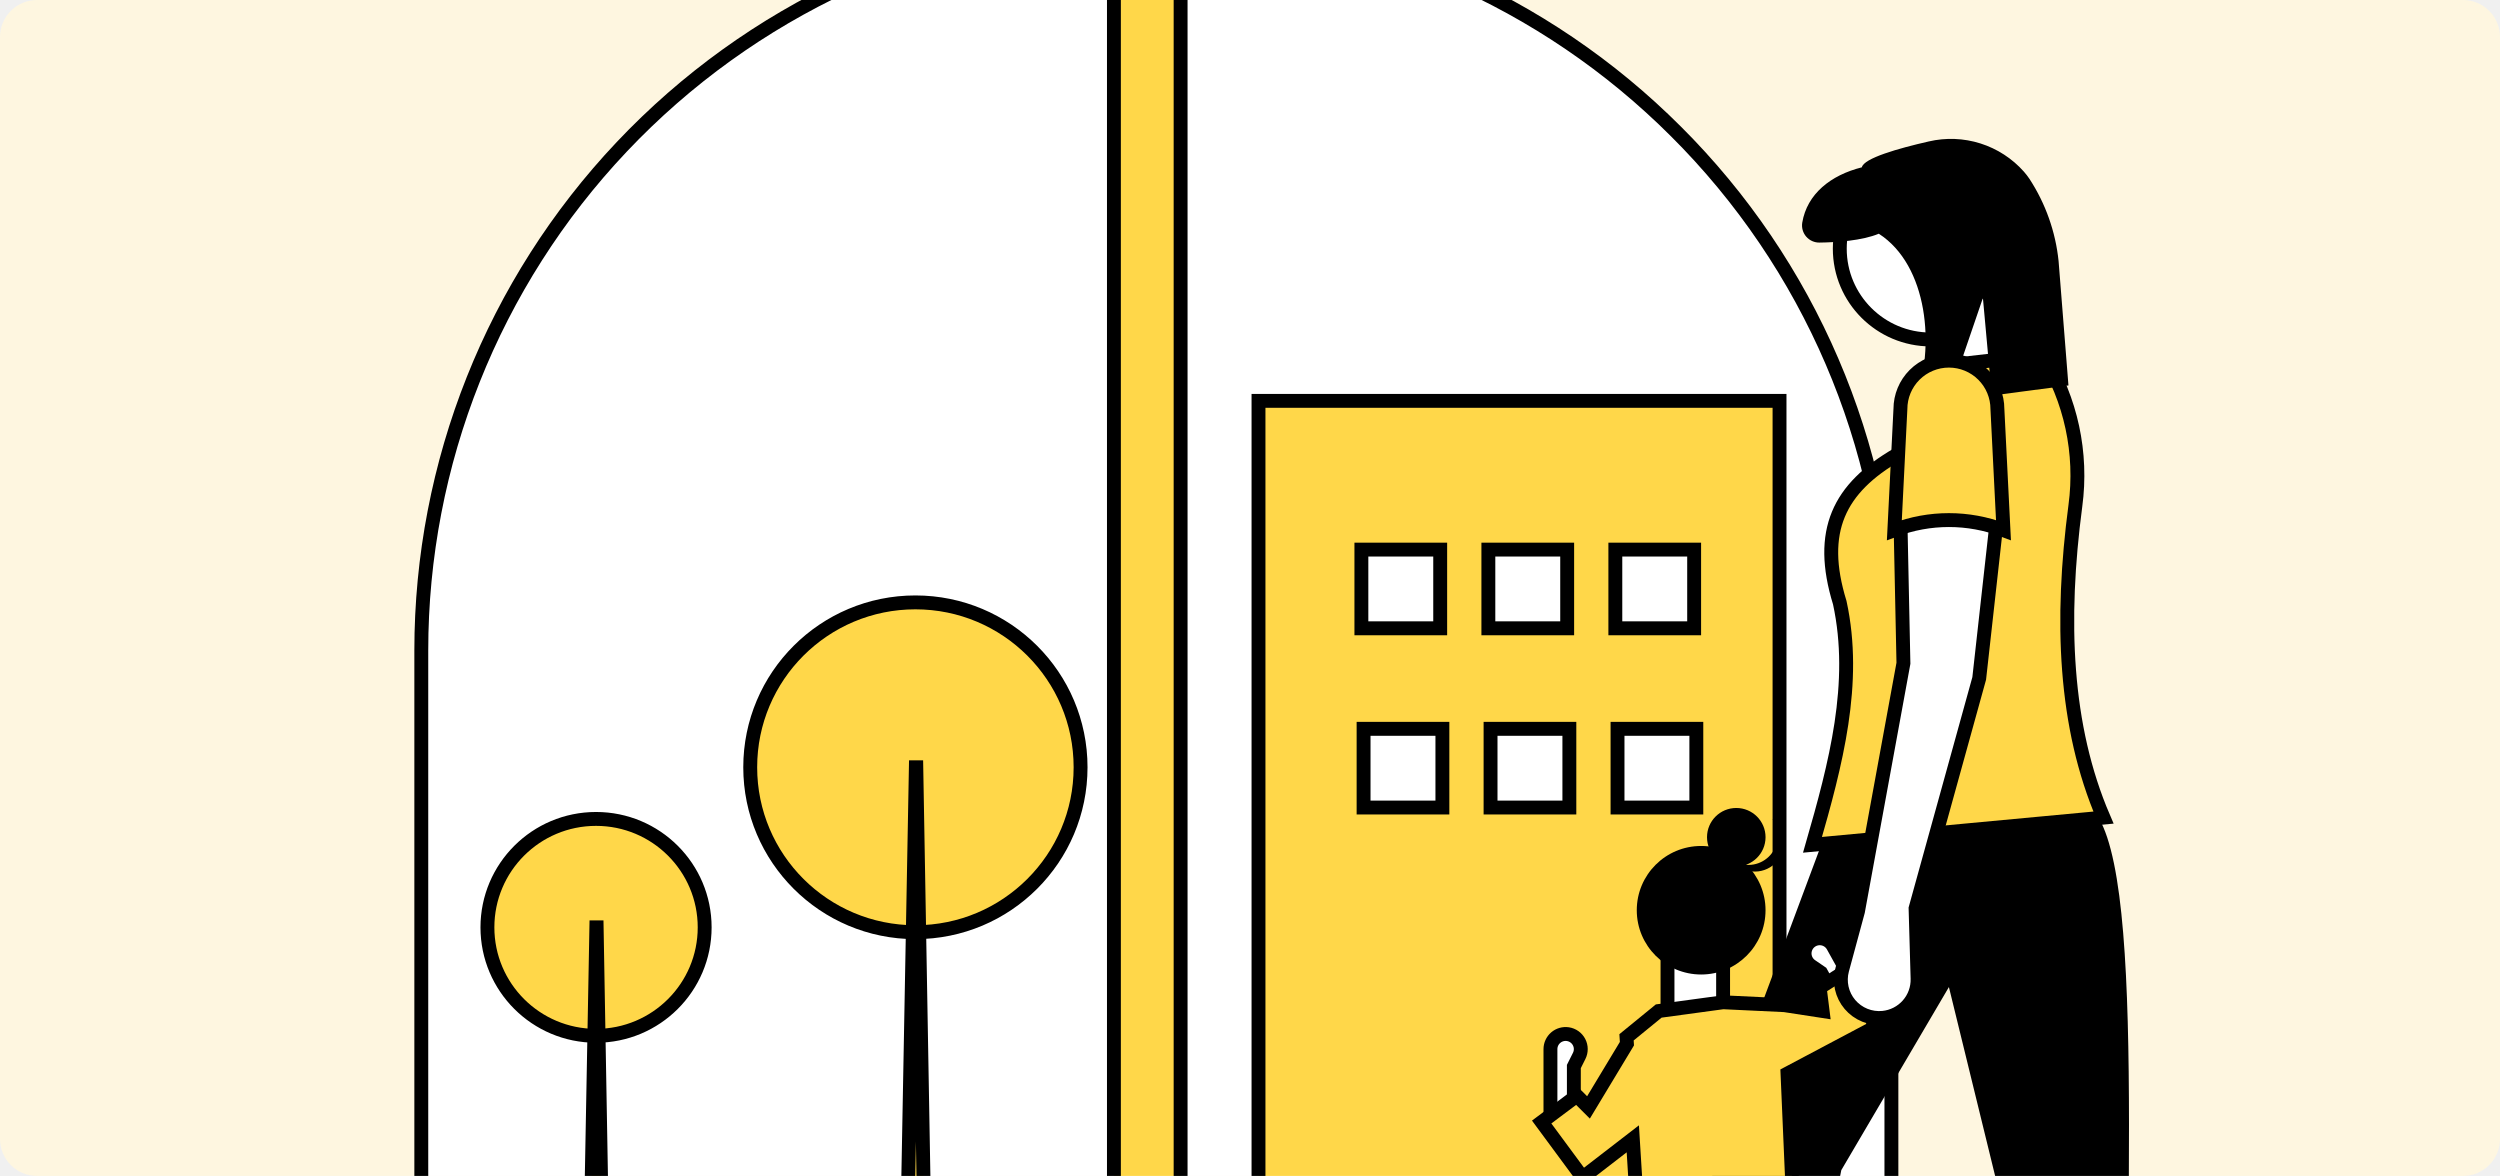
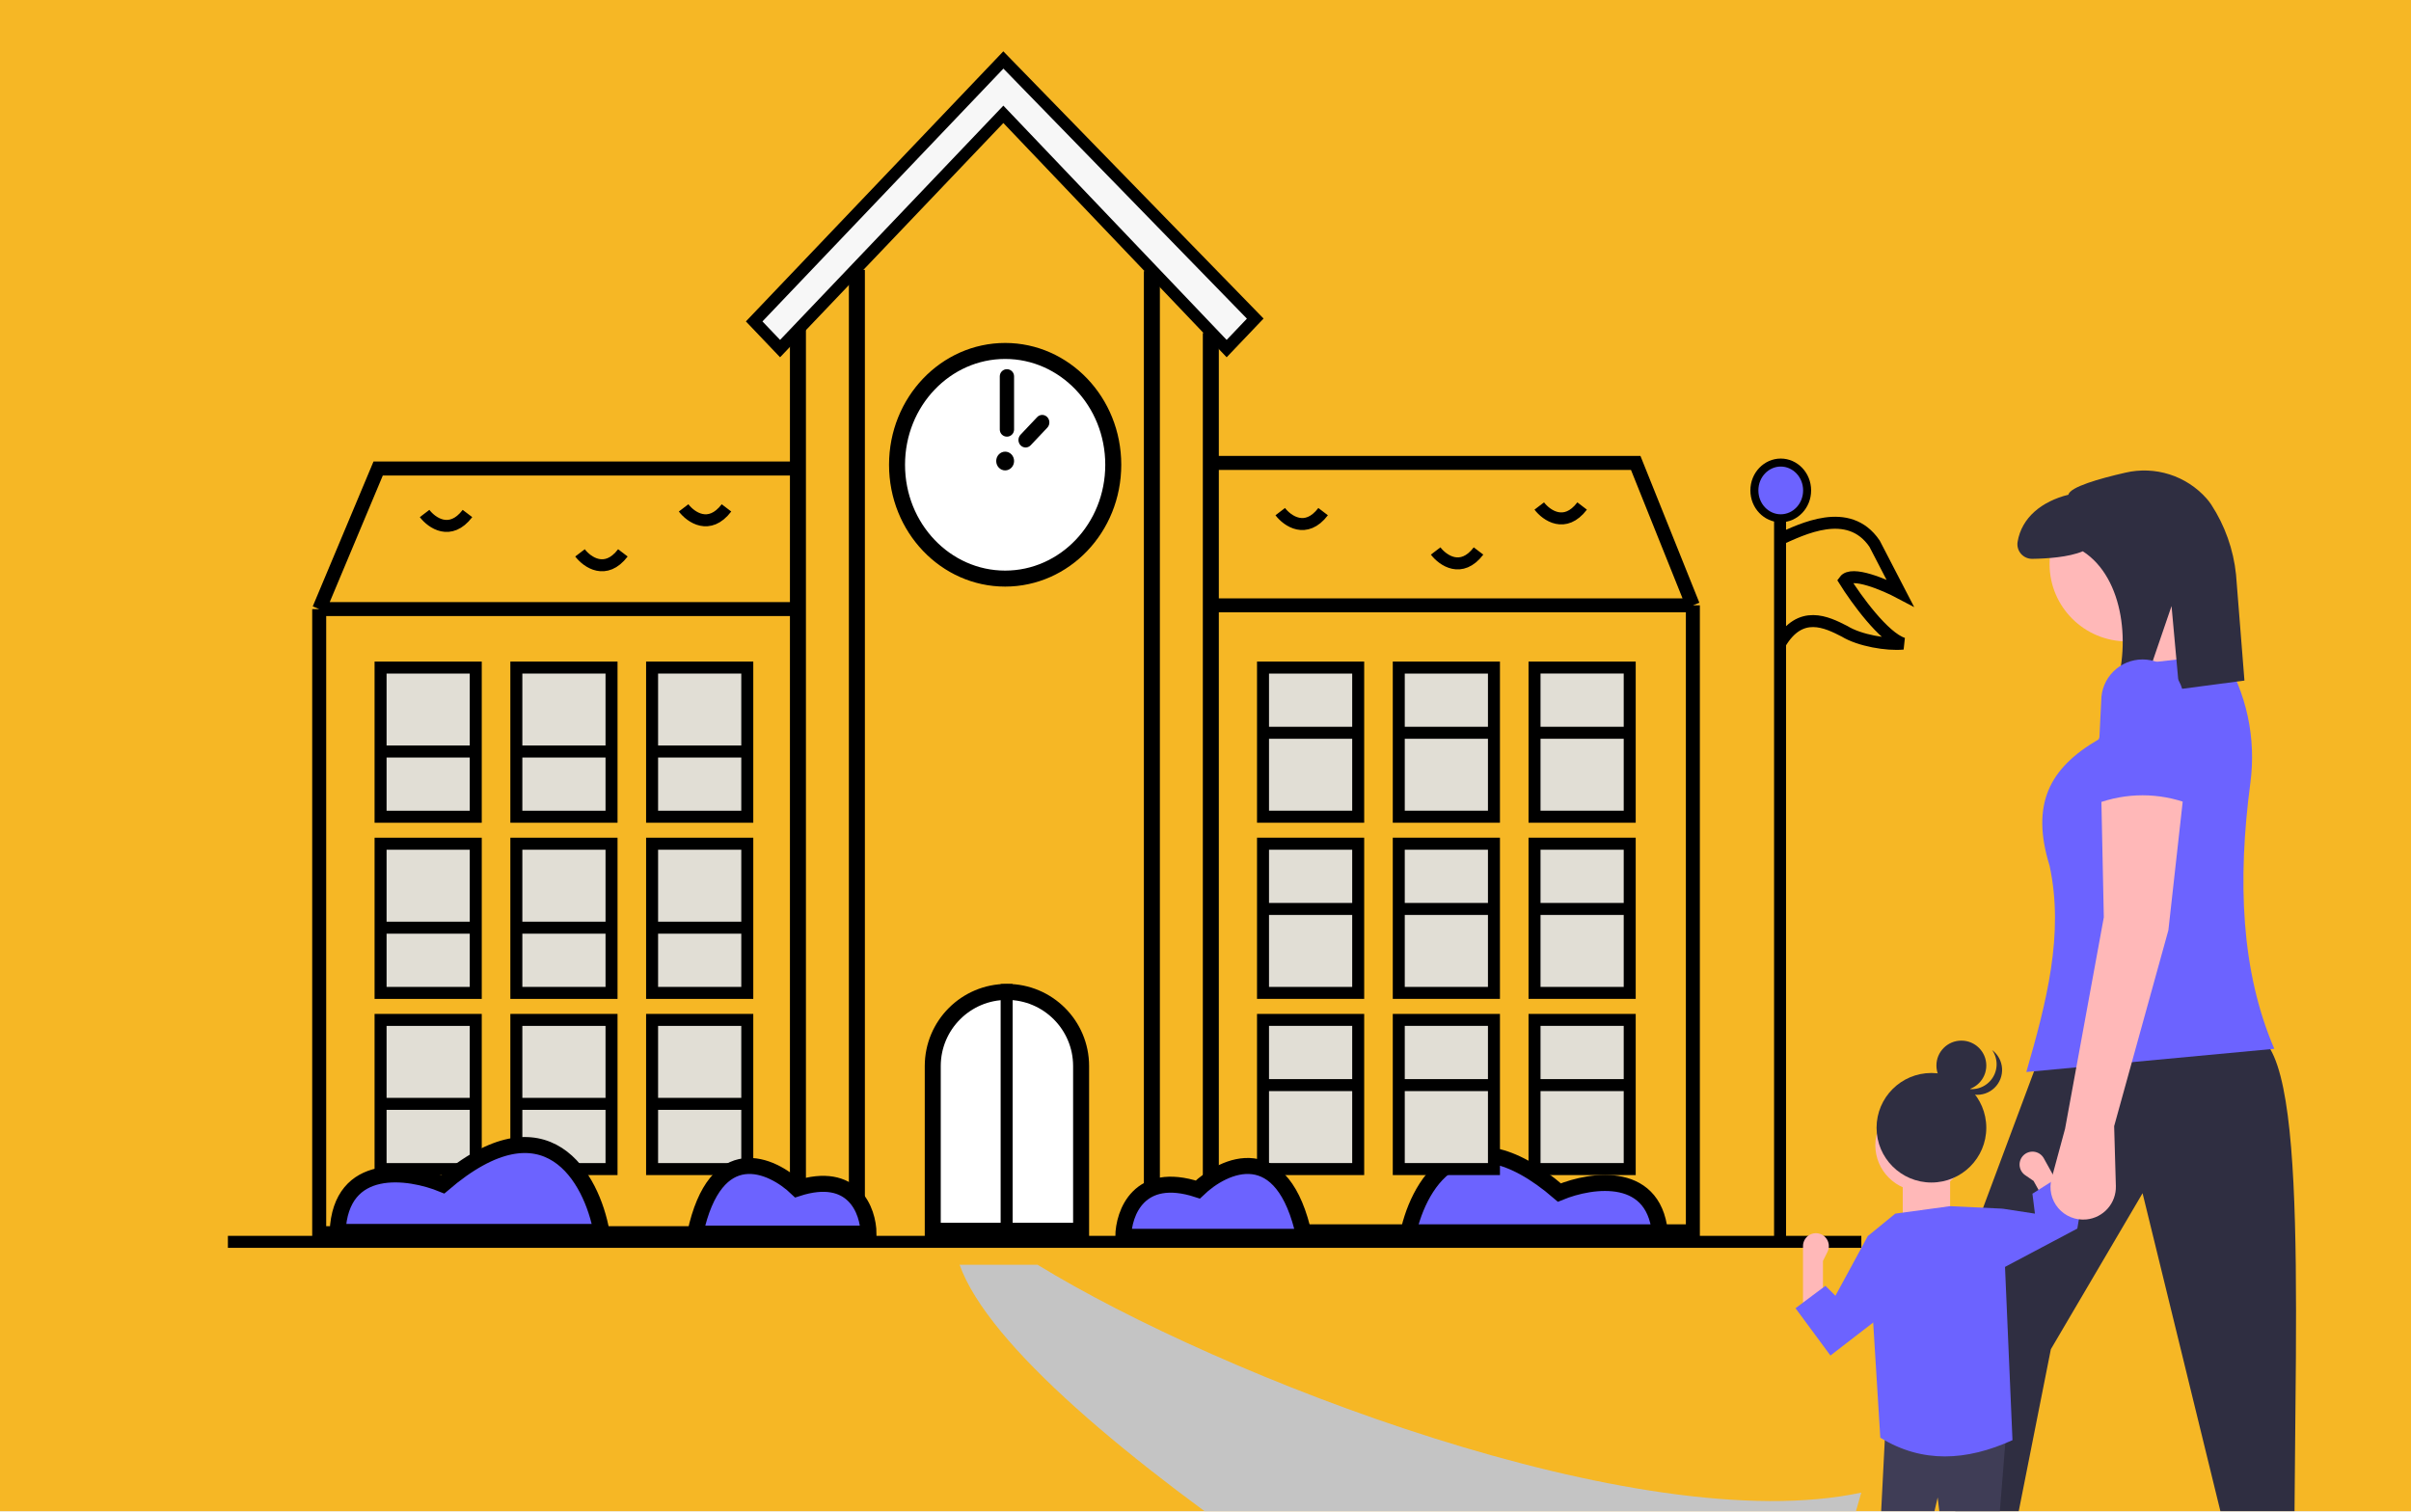
- <svg xmlns="http://www.w3.org/2000/svg" width="540" height="254" viewBox="0 0 540 254" fill="none">
+ <svg xmlns="http://www.w3.org/2000/svg" width="603" height="378" viewBox="0 0 603 378" fill="none">
  <g clip-path="url(#clip0)">
-     <rect width="540" height="254" rx="8" fill="#FEF6E0" />
-     <path d="M408.544 140.508V262.411H91V140.508C91 100.053 106.493 61.128 134.307 31.708C162.122 2.287 200.151 -15.403 240.606 -17.738C243.637 -17.915 246.693 -18.002 249.772 -18C251.527 -18 253.275 -17.974 255.01 -17.909C295.296 -16.636 333.576 -0.063 362.039 28.428C362.897 29.284 363.741 30.147 364.586 31.023C392.81 60.508 408.555 99.724 408.544 140.508Z" fill="white" stroke="black" stroke-width="3" stroke-linecap="round" />
-     <path d="M255.012 -17.908V262.411H240.607V-17.738C243.639 -17.915 246.694 -18.002 249.774 -18C251.528 -18 253.276 -17.974 255.012 -17.908Z" fill="#FFD749" stroke="black" stroke-width="3" stroke-linecap="round" />
-     <path fill-rule="evenodd" clip-rule="evenodd" d="M384.378 86.584H271.836V276.793H384.378V86.584ZM311.082 118.717H294.059V135.712H311.082V118.717ZM321.486 118.717H338.51V135.712H321.486V118.717ZM365.935 118.717H348.912V135.712H365.935V118.717ZM294.533 157.428H311.557V174.423H294.533V157.428ZM338.982 157.428H321.959V174.423H338.982V157.428ZM349.385 157.428H366.408V174.423H349.385V157.428Z" fill="#FFD749" />
-     <path d="M271.836 86.584V85.084H270.336V86.584H271.836ZM384.378 86.584H385.878V85.084H384.378V86.584ZM271.836 276.793H270.336V278.293H271.836V276.793ZM384.378 276.793V278.293H385.878V276.793H384.378ZM294.059 118.717V117.217H292.559V118.717H294.059ZM311.082 118.717H312.582V117.217H311.082V118.717ZM294.059 135.712H292.559V137.212H294.059V135.712ZM311.082 135.712V137.212H312.582V135.712H311.082ZM338.51 118.717H340.01V117.217H338.51V118.717ZM321.486 118.717V117.217H319.986V118.717H321.486ZM338.51 135.712V137.212H340.01V135.712H338.51ZM321.486 135.712H319.986V137.212H321.486V135.712ZM348.912 118.717V117.217H347.412V118.717H348.912ZM365.935 118.717H367.435V117.217H365.935V118.717ZM348.912 135.712H347.412V137.212H348.912V135.712ZM365.935 135.712V137.212H367.435V135.712H365.935ZM311.557 157.428H313.057V155.928H311.557V157.428ZM294.533 157.428V155.928H293.033V157.428H294.533ZM311.557 174.423V175.923H313.057V174.423H311.557ZM294.533 174.423H293.033V175.923H294.533V174.423ZM321.959 157.428V155.928H320.459V157.428H321.959ZM338.982 157.428H340.482V155.928H338.982V157.428ZM321.959 174.423H320.459V175.923H321.959V174.423ZM338.982 174.423V175.923H340.482V174.423H338.982ZM366.408 157.428H367.908V155.928H366.408V157.428ZM349.385 157.428V155.928H347.885V157.428H349.385ZM366.408 174.423V175.923H367.908V174.423H366.408ZM349.385 174.423H347.885V175.923H349.385V174.423ZM271.836 88.084H384.378V85.084H271.836V88.084ZM273.336 276.793V86.584H270.336V276.793H273.336ZM384.378 275.293H271.836V278.293H384.378V275.293ZM382.878 86.584V276.793H385.878V86.584H382.878ZM294.059 120.217H311.082V117.217H294.059V120.217ZM295.559 135.712V118.717H292.559V135.712H295.559ZM311.082 134.212H294.059V137.212H311.082V134.212ZM309.582 118.717V135.712H312.582V118.717H309.582ZM338.51 117.217H321.486V120.217H338.51V117.217ZM340.01 135.712V118.717H337.01V135.712H340.01ZM321.486 137.212H338.51V134.212H321.486V137.212ZM319.986 118.717V135.712H322.986V118.717H319.986ZM348.912 120.217H365.935V117.217H348.912V120.217ZM350.412 135.712V118.717H347.412V135.712H350.412ZM365.935 134.212H348.912V137.212H365.935V134.212ZM364.435 118.717V135.712H367.435V118.717H364.435ZM311.557 155.928H294.533V158.928H311.557V155.928ZM313.057 174.423V157.428H310.057V174.423H313.057ZM294.533 175.923H311.557V172.923H294.533V175.923ZM293.033 157.428V174.423H296.033V157.428H293.033ZM321.959 158.928H338.982V155.928H321.959V158.928ZM323.459 174.423V157.428H320.459V174.423H323.459ZM338.982 172.923H321.959V175.923H338.982V172.923ZM337.482 157.428V174.423H340.482V157.428H337.482ZM366.408 155.928H349.385V158.928H366.408V155.928ZM367.908 174.423V157.428H364.908V174.423H367.908ZM349.385 175.923H366.408V172.923H349.385V175.923ZM347.885 157.428V174.423H350.885V157.428H347.885Z" fill="black" />
-     <path d="M128.746 223.735C141.704 223.735 152.208 213.248 152.208 200.312C152.208 187.376 141.704 176.889 128.746 176.889C115.788 176.889 105.283 187.376 105.283 200.312C105.283 213.248 115.788 223.735 128.746 223.735Z" fill="#FFD749" stroke="black" stroke-width="3" stroke-linecap="round" />
-     <path d="M128.812 200.312H128.877L130.037 266.721H127.588L128.812 200.312Z" fill="#FFD749" stroke="black" stroke-width="3" stroke-linecap="round" />
-     <path d="M197.726 201.354C217.431 201.354 233.405 185.407 233.405 165.735C233.405 146.063 217.431 130.115 197.726 130.115C178.021 130.115 162.047 146.063 162.047 165.735C162.047 185.407 178.021 201.354 197.726 201.354Z" fill="#FFD749" stroke="black" stroke-width="3" stroke-linecap="round" />
-     <path d="M197.823 165.734H197.921L199.685 266.721H195.961L197.823 165.734Z" fill="#FFD749" stroke="black" stroke-width="3" stroke-linecap="round" />
-     <path d="M375.788 319.094L384.299 320.402L397.721 252.75L420.964 213.205L449.117 328.245L459.593 330.206C458.418 265.422 464.152 183.863 451.082 173.986L394.12 180.523L369.24 247.194L375.788 319.094Z" fill="black" />
-     <path d="M417.034 73.326C427.882 73.326 436.676 64.546 436.676 53.717C436.676 42.887 427.882 34.107 417.034 34.107C406.187 34.107 397.393 42.887 397.393 53.717C397.393 64.546 406.187 73.326 417.034 73.326Z" fill="white" stroke="black" stroke-width="3" stroke-linecap="round" />
-     <path d="M444.535 83.782L420.965 87.704L418 66.463L432.095 61.559L444.535 83.782Z" fill="white" stroke="black" stroke-width="3" stroke-linecap="round" />
-     <path d="M454.354 176.599L391.5 182.481C396.539 164.989 401.156 147.558 397.393 130.19C392.614 114.685 397.226 105.464 409.832 98.162L418.344 79.206L441.26 76.592C447.328 86.333 449.81 97.879 448.28 109.248C445.015 133.97 445.897 156.911 454.354 176.599Z" fill="#FFD749" stroke="black" stroke-width="3" stroke-linecap="round" />
-     <path d="M416.593 30.557C410.038 32.052 402.577 34.171 402.158 36.14C395.415 37.836 390.325 41.9 389.286 48.094C389.199 48.63 389.231 49.178 389.379 49.7C389.528 50.221 389.789 50.704 390.144 51.115C390.499 51.525 390.941 51.852 391.437 52.074C391.932 52.295 392.471 52.406 393.014 52.397C396.681 52.35 402.187 51.999 405.822 50.483C416.382 57.276 418.155 74.944 413.543 86.97L420.8 86.306L428.308 64.364L430.225 85.443L446.786 83.257L444.653 56.377C443.997 50.042 441.838 43.954 438.353 38.619C437.991 38.083 437.595 37.571 437.168 37.086C434.649 34.244 431.405 32.137 427.783 30.987C424.16 29.838 420.293 29.689 416.593 30.557Z" fill="black" />
-     <path d="M334.896 242.36H339.953V230.37L341.103 228.074C341.334 227.613 341.453 227.104 341.449 226.589C341.446 226.073 341.32 225.566 341.083 225.108C340.846 224.651 340.504 224.255 340.085 223.955C339.666 223.654 339.181 223.456 338.671 223.378C338.204 223.306 337.727 223.336 337.273 223.466C336.819 223.595 336.398 223.821 336.04 224.128C335.681 224.435 335.393 224.816 335.196 225.245C334.999 225.673 334.896 226.139 334.896 226.611V242.36Z" fill="white" stroke="black" stroke-width="3" stroke-linecap="round" />
-     <path d="M360.18 220.906H372.189V207.024H360.18V220.906Z" fill="white" stroke="black" stroke-width="3" stroke-linecap="round" />
-     <path d="M403.579 218.126L399.156 220.574L393.334 210.087L391.213 208.635C390.787 208.343 390.436 207.956 390.189 207.503C389.942 207.051 389.805 206.546 389.79 206.031C389.776 205.516 389.883 205.005 390.103 204.539C390.324 204.073 390.652 203.666 391.06 203.35C391.433 203.062 391.865 202.857 392.325 202.751C392.785 202.644 393.263 202.638 393.726 202.733C394.189 202.828 394.625 203.022 395.006 203.301C395.387 203.581 395.702 203.939 395.931 204.351L397.757 207.64L403.579 218.126Z" fill="white" stroke="black" stroke-width="3" stroke-linecap="round" />
-     <path fill-rule="evenodd" clip-rule="evenodd" d="M385.463 217.125L385.463 217.119L372.189 216.488L358.283 218.381L351.33 224.061L351.415 225.433L343.113 239.203L340.585 236.679L333 242.358L341.849 254.348L352.686 245.988L354.49 275.174C365.121 281.723 376.359 281.083 387.991 275.805L386.099 231.882L395.611 226.84L404.427 222.168L405.692 214.595L400.003 208.916L393.05 213.333L393.682 218.381L385.465 217.119L385.463 217.125Z" fill="#FFD749" />
-     <path d="M385.463 217.119L386.961 217.055L386.902 215.686L385.534 215.621L385.463 217.119ZM385.463 217.125L383.964 217.19L386.876 217.629L385.463 217.125ZM372.189 216.488L372.26 214.99L372.123 214.983L371.986 215.002L372.189 216.488ZM358.283 218.381L358.081 216.895L357.662 216.952L357.334 217.22L358.283 218.381ZM351.33 224.061L350.381 222.899L349.785 223.386L349.833 224.153L351.33 224.061ZM351.415 225.433L352.7 226.208L352.941 225.807L352.912 225.341L351.415 225.433ZM343.113 239.203L342.054 240.265L343.409 241.618L344.398 239.978L343.113 239.203ZM340.585 236.679L341.645 235.618L340.726 234.7L339.686 235.478L340.585 236.679ZM333 242.358L332.101 241.158L330.908 242.051L331.793 243.249L333 242.358ZM341.849 254.348L340.642 255.239L341.552 256.472L342.765 255.536L341.849 254.348ZM352.686 245.988L354.183 245.896L354.009 243.073L351.77 244.8L352.686 245.988ZM354.49 275.174L352.993 275.267L353.041 276.043L353.704 276.451L354.49 275.174ZM387.991 275.805L388.611 277.171L389.533 276.753L389.49 275.741L387.991 275.805ZM386.099 231.882L385.396 230.556L384.559 231L384.6 231.946L386.099 231.882ZM395.611 226.84L394.908 225.515L395.611 226.84ZM404.427 222.168L405.13 223.493L405.785 223.146L405.907 222.415L404.427 222.168ZM405.692 214.595L407.171 214.842L407.298 214.08L406.751 213.534L405.692 214.595ZM400.003 208.916L401.063 207.854L400.213 207.006L399.199 207.65L400.003 208.916ZM393.05 213.333L392.246 212.067L391.444 212.577L391.562 213.52L393.05 213.333ZM393.682 218.381L393.454 219.864L395.417 220.166L395.17 218.195L393.682 218.381ZM385.465 217.119L385.693 215.637L384.468 215.449L384.052 216.616L385.465 217.119ZM383.964 217.184L383.964 217.19L386.961 217.061L386.961 217.055L383.964 217.184ZM372.118 217.987L385.391 218.618L385.534 215.621L372.26 214.99L372.118 217.987ZM358.485 219.868L372.391 217.975L371.986 215.002L358.081 216.895L358.485 219.868ZM352.279 225.222L359.232 219.543L357.334 217.22L350.381 222.899L352.279 225.222ZM352.912 225.341L352.827 223.968L349.833 224.153L349.918 225.526L352.912 225.341ZM344.398 239.978L352.7 226.208L350.13 224.659L341.829 238.429L344.398 239.978ZM339.525 237.741L342.054 240.265L344.173 238.142L341.645 235.618L339.525 237.741ZM333.899 243.559L341.484 237.88L339.686 235.478L332.101 241.158L333.899 243.559ZM343.056 253.457L334.207 241.468L331.793 243.249L340.642 255.239L343.056 253.457ZM351.77 244.8L340.933 253.16L342.765 255.536L353.602 247.176L351.77 244.8ZM355.988 275.082L354.183 245.896L351.189 246.081L352.993 275.267L355.988 275.082ZM387.371 274.439C376.056 279.573 365.368 280.114 355.277 273.897L353.704 276.451C364.874 283.333 376.663 282.592 388.611 277.171L387.371 274.439ZM384.6 231.946L386.492 275.87L389.49 275.741L387.597 231.817L384.6 231.946ZM386.801 233.207L396.313 228.166L394.908 225.515L385.396 230.556L386.801 233.207ZM396.313 228.166L405.13 223.493L403.725 220.842L394.908 225.515L396.313 228.166ZM405.907 222.415L407.171 214.842L404.212 214.348L402.948 221.921L405.907 222.415ZM406.751 213.534L401.063 207.854L398.943 209.978L404.632 215.657L406.751 213.534ZM399.199 207.65L392.246 212.067L393.854 214.599L400.807 210.182L399.199 207.65ZM391.562 213.52L392.194 218.568L395.17 218.195L394.538 213.147L391.562 213.52ZM393.91 216.899L385.693 215.637L385.237 218.602L393.454 219.864L393.91 216.899ZM384.052 216.616L384.05 216.622L386.876 217.629L386.878 217.623L384.052 216.616Z" fill="black" />
-     <path d="M367.449 210.494C375.129 210.494 381.355 204.278 381.355 196.611C381.355 188.944 375.129 182.729 367.449 182.729C359.769 182.729 353.543 188.944 353.543 196.611C353.543 204.278 359.769 210.494 367.449 210.494Z" fill="black" />
-     <path d="M375.036 187.144C378.527 187.144 381.357 184.319 381.357 180.834C381.357 177.349 378.527 174.523 375.036 174.523C371.545 174.523 368.715 177.349 368.715 180.834C368.715 184.319 371.545 187.144 375.036 187.144Z" fill="black" />
-     <path d="M374.728 186.11C375.981 186.763 377.417 186.978 378.807 186.72C380.197 186.462 381.46 185.747 382.394 184.688C383.328 183.629 383.88 182.288 383.961 180.879C384.042 179.47 383.647 178.075 382.84 176.916C383.571 177.465 384.174 178.166 384.607 178.97C385.04 179.774 385.293 180.663 385.348 181.574C385.403 182.485 385.26 183.398 384.927 184.248C384.595 185.099 384.081 185.867 383.422 186.5C382.763 187.133 381.974 187.616 381.11 187.915C380.246 188.214 379.327 188.322 378.417 188.231C377.507 188.141 376.628 187.854 375.839 187.391C375.051 186.928 374.373 186.3 373.852 185.55C374.128 185.76 374.421 185.948 374.728 186.11Z" fill="black" />
-     <path d="M413.761 196.209L414.195 211.384C414.255 213.476 413.519 215.513 412.134 217.084C410.75 218.656 408.821 219.645 406.735 219.854C405.4 219.987 404.051 219.794 402.806 219.292C401.562 218.79 400.458 217.994 399.589 216.972C398.721 215.949 398.115 214.732 397.822 213.424C397.53 212.115 397.56 210.756 397.91 209.462L401.321 196.863L411.142 143.265L410.487 111.89L431.439 111.236L427.51 146.533L413.761 196.209Z" fill="white" stroke="black" stroke-width="3" stroke-linecap="round" />
-     <path d="M432.75 114.502C425.159 111.616 416.77 111.616 409.18 114.502L410.489 88.357C410.489 85.583 411.593 82.923 413.557 80.962C415.522 79 418.187 77.898 420.965 77.898C423.743 77.898 426.408 79 428.372 80.962C430.337 82.923 431.441 85.583 431.441 88.357L432.75 114.502Z" fill="#FFD749" stroke="black" stroke-width="3" stroke-linecap="round" />
+     <rect width="603" height="378" fill="#F6B725" />
+     <path d="M390.01 298.291C365.035 276.747 354.216 296.964 351.928 309.765H415.25C414.542 292.53 398.128 294.934 390.01 298.291Z" fill="#6C63FF" stroke="black" stroke-width="4" />
+     <path d="M57 310.626H465.526" stroke="black" stroke-width="3" />
+     <path d="M302.832 83.281V309.234H288.089V67.811" stroke="black" stroke-width="4" />
+     <path d="M214.309 67.503V308.926H199.566V82.504" stroke="black" stroke-width="4" />
+     <path d="M250.945 28.595L195.1 87.192L188.622 80.395L250.945 15L313.939 79.692L306.79 87.192L250.945 28.595Z" fill="#F7F7F7" stroke="black" stroke-width="3" />
+     <path d="M302.767 115.788H409.096L423.393 151.416M423.393 151.416H302.767M423.393 151.416V307.988H302.767" stroke="black" stroke-width="3.5" />
+     <path d="M199.119 117.194H94.577L79.834 152.353M79.834 152.353H199.119M79.834 152.353V308.457H198.226" stroke="black" stroke-width="3.5" />
+     <path d="M278.431 116.256C278.431 132.072 266.235 144.727 251.391 144.727C236.547 144.727 224.352 132.072 224.352 116.256C224.352 100.44 236.547 87.785 251.391 87.785C266.235 87.785 278.431 100.44 278.431 116.256Z" fill="white" stroke="black" stroke-width="4" />
+     <ellipse cx="251.392" cy="115.319" rx="2.234" ry="2.344" fill="black" />
+     <rect x="250.05" y="92.348" width="3.574" height="16.876" rx="1.787" fill="black" />
+     <rect width="3.663" height="9.715" rx="1.831" transform="matrix(0.692833 0.721098 -0.68696 0.726695 260.654 103.007)" fill="black" />
+     <rect x="95.183" y="166.982" width="23.806" height="37.315" fill="#E1DED5" stroke="black" stroke-width="3" />
+     <path d="M95.025 187.981H119.15" stroke="black" stroke-width="3" />
+     <rect x="129.14" y="166.979" width="23.806" height="37.315" fill="#E1DED5" stroke="black" stroke-width="3" />
+     <path d="M128.978 187.981H153.103" stroke="black" stroke-width="3" />
+     <rect x="163.091" y="166.979" width="23.806" height="37.315" fill="#E1DED5" stroke="black" stroke-width="3" />
+     <path d="M162.933 187.981H187.058" stroke="black" stroke-width="3" />
+     <rect x="95.184" y="211.046" width="23.806" height="37.315" fill="#E1DED5" stroke="black" stroke-width="3" />
+     <path d="M95.025 232.045H119.15" stroke="black" stroke-width="3" />
+     <rect x="129.141" y="211.044" width="23.806" height="37.315" fill="#E1DED5" stroke="black" stroke-width="3" />
+     <path d="M128.979 232.044H153.104" stroke="black" stroke-width="3" />
+     <rect x="163.092" y="211.044" width="23.806" height="37.315" fill="#E1DED5" stroke="black" stroke-width="3" />
+     <path d="M162.933 232.044H187.058" stroke="black" stroke-width="3" />
+     <rect x="95.183" y="255.112" width="23.806" height="37.315" fill="#E1DED5" stroke="black" stroke-width="3" />
+     <path d="M95.025 276.112H119.15" stroke="black" stroke-width="3" />
+     <rect x="129.14" y="255.111" width="23.806" height="37.315" fill="#E1DED5" stroke="black" stroke-width="3" />
+     <path d="M128.978 276.112H153.103" stroke="black" stroke-width="3" />
+     <rect x="163.091" y="255.111" width="23.806" height="37.315" fill="#E1DED5" stroke="black" stroke-width="3" />
+     <path d="M162.932 276.112H187.057" stroke="black" stroke-width="3" />
+     <rect x="407.598" y="292.423" width="23.806" height="37.315" transform="rotate(-180 407.598 292.423)" fill="#E1DED5" stroke="black" stroke-width="3" />
+     <path d="M407.758 271.421H383.633" stroke="black" stroke-width="3" />
+     <rect x="373.643" y="292.424" width="23.806" height="37.315" transform="rotate(-180 373.643 292.424)" fill="#E1DED5" stroke="black" stroke-width="3" />
+     <path d="M373.805 271.421H349.68" stroke="black" stroke-width="3" />
+     <rect x="339.69" y="292.424" width="23.806" height="37.315" transform="rotate(-180 339.69 292.424)" fill="#E1DED5" stroke="black" stroke-width="3" />
+     <path d="M339.851 271.421H315.725" stroke="black" stroke-width="3" />
+     <rect x="407.598" y="248.356" width="23.806" height="37.315" transform="rotate(-180 407.598 248.356)" fill="#E1DED5" stroke="black" stroke-width="3" />
+     <path d="M407.757 227.357H383.632" stroke="black" stroke-width="3" />
+     <rect x="373.643" y="248.359" width="23.806" height="37.315" transform="rotate(-180 373.643 248.359)" fill="#E1DED5" stroke="black" stroke-width="3" />
+     <path d="M373.802 227.357H349.677" stroke="black" stroke-width="3" />
+     <rect x="339.69" y="248.359" width="23.806" height="37.315" transform="rotate(-180 339.69 248.359)" fill="#E1DED5" stroke="black" stroke-width="3" />
+     <path d="M339.849 227.358H315.724" stroke="black" stroke-width="3" />
+     <rect x="407.598" y="204.289" width="23.806" height="37.315" transform="rotate(-180 407.598 204.289)" fill="#E1DED5" stroke="black" stroke-width="3" />
+     <path d="M407.757 183.29H383.632" stroke="black" stroke-width="3" />
+     <rect x="373.643" y="204.293" width="23.806" height="37.315" transform="rotate(-180 373.643 204.293)" fill="#E1DED5" stroke="black" stroke-width="3" />
+     <path d="M373.802 183.291H349.677" stroke="black" stroke-width="3" />
+     <rect x="339.69" y="204.293" width="23.806" height="37.315" transform="rotate(-180 339.69 204.293)" fill="#E1DED5" stroke="black" stroke-width="3" />
+     <path d="M339.849 183.292H315.724" stroke="black" stroke-width="3" />
+     <path d="M233.286 266.66C233.286 256.415 241.592 248.109 251.837 248.109C262.083 248.109 270.388 256.415 270.388 266.66V307.863H233.286V266.66Z" fill="white" stroke="black" stroke-width="4" />
+     <path d="M251.765 246.143L251.765 309.768" stroke="black" stroke-width="3" />
+     <path d="M384.974 126.569C386.761 128.913 391.407 132.195 395.696 126.569M359.062 137.82C360.849 140.164 365.495 143.446 369.784 137.82M320.193 127.976C321.98 130.32 326.627 133.601 330.916 127.976" stroke="black" stroke-width="3" />
+     <path d="M170.973 127.039C172.76 129.383 177.406 132.664 181.695 127.039M145.061 138.29C146.848 140.634 151.494 143.915 155.783 138.29M106.193 128.445C107.98 130.789 112.626 134.071 116.915 128.445" stroke="black" stroke-width="3" />
+     <path d="M445.202 126.37V134.832M445.202 311.985V134.832M445.202 134.832C450.454 132.524 462.295 126.37 468.834 135.986L474.613 147.14L475.211 148.294C471.335 146.243 463.132 142.755 461.332 145.217C464.208 149.833 471.16 159.449 475.961 160.987C471.96 161.372 465.083 160.218 461.332 157.91C456.831 155.602 450.304 152.371 445.202 160.987" stroke="black" stroke-width="3" />
+     <path d="M451.967 122.671C451.967 126.566 448.97 129.641 445.372 129.641C441.775 129.641 438.777 126.566 438.777 122.671C438.777 118.777 441.775 115.702 445.372 115.702C448.97 115.702 451.967 118.777 451.967 122.671Z" fill="#6C63FF" stroke="black" stroke-width="2" />
+     <path d="M299.579 297.542C284.839 292.72 281.006 303.414 280.932 309.364H326.217C320.889 284.514 306.238 291.128 299.579 297.542Z" fill="#6C63FF" stroke="black" stroke-width="4" />
+     <path d="M199.368 297.274C213.483 292.671 217.154 302.879 217.225 308.558H173.859C178.96 284.838 192.991 291.152 199.368 297.274Z" fill="#6C63FF" stroke="black" stroke-width="4" />
+     <path d="M110.75 296.239C136.784 273.866 148.063 294.861 150.448 308.154H84.439C85.177 290.256 102.287 292.753 110.75 296.239Z" fill="#6C63FF" stroke="black" stroke-width="4" />
+     <path d="M491.286 402.949L499.685 404.239L512.929 337.483L535.864 298.462L563.645 411.979L573.981 413.914C572.822 349.988 578.48 269.508 565.583 259.763L509.376 266.213L484.825 332.001L491.286 402.949Z" fill="#2F2E41" />
+     <path d="M531.987 160.436C542.691 160.436 551.368 151.773 551.368 141.086C551.368 130.4 542.691 121.737 531.987 121.737C521.282 121.737 512.605 130.4 512.605 141.086C512.605 151.773 521.282 160.436 531.987 160.436Z" fill="#FFB8B8" />
+     <path d="M559.123 170.754L535.865 174.624L530.05 153.984L546.848 148.824L559.123 170.754Z" fill="#FFB8B8" />
+     <path d="M568.812 262.341L506.79 268.146C511.763 250.885 516.318 233.685 512.605 216.547C507.889 201.247 512.441 192.148 524.88 184.943L533.279 166.238L555.891 163.658C561.879 173.27 564.328 184.663 562.819 195.882C559.597 220.277 560.467 242.914 568.812 262.341Z" fill="#6C63FF" />
+     <path d="M531.551 118.233C525.083 119.709 517.72 121.799 517.308 123.742C510.654 125.416 505.631 129.426 504.606 135.538C504.52 136.067 504.551 136.607 504.698 137.122C504.844 137.637 505.102 138.114 505.452 138.519C505.803 138.923 506.238 139.246 506.728 139.465C507.217 139.684 507.749 139.793 508.285 139.784C511.903 139.737 517.335 139.391 520.922 137.896C531.343 144.599 533.092 162.032 528.541 173.899L535.702 173.244L543.111 151.592L545.003 172.393L561.344 170.236L559.239 143.712C558.592 137.46 556.461 131.453 553.023 126.188C552.666 125.66 552.275 125.154 551.853 124.675C549.367 121.872 546.167 119.792 542.593 118.658C539.018 117.524 535.202 117.377 531.551 118.233V118.233Z" fill="#2F2E41" />
+     <path d="M467.777 431.218H471.519L484.617 374.555L491.478 431.841H495.844L501.769 358.054L471.519 357.743L467.777 431.218Z" fill="#3F3D56" />
+     <path d="M450.937 327.231H455.926V315.4L457.061 313.134C457.289 312.679 457.406 312.177 457.403 311.668C457.399 311.16 457.275 310.659 457.041 310.208C456.807 309.756 456.47 309.366 456.056 309.069C455.643 308.773 455.165 308.578 454.661 308.5V308.5C454.2 308.43 453.73 308.459 453.282 308.587C452.833 308.715 452.418 308.938 452.064 309.241C451.711 309.544 451.427 309.92 451.232 310.342C451.037 310.765 450.937 311.225 450.937 311.69V327.231V327.231Z" fill="#FFB8B8" />
+     <path d="M480.564 297.965C486.937 297.965 492.103 292.808 492.103 286.446C492.103 280.084 486.937 274.927 480.564 274.927C474.192 274.927 469.026 280.084 469.026 286.446C469.026 292.808 474.192 297.965 480.564 297.965Z" fill="#FFB8B8" />
+     <path d="M475.885 306.061H487.736V292.363H475.885V306.061Z" fill="#FFB8B8" />
+     <path d="M470.271 359.61C480.76 366.073 491.85 365.441 503.328 360.233L500.833 302.325L487.735 301.702L474.013 303.57L467.152 309.174L470.271 359.61Z" fill="#6C63FF" />
+     <path d="M457.797 339.06L471.519 328.475L467.153 309.172L459.045 324.116L456.55 321.625L449.065 327.229L457.797 339.06Z" fill="#6C63FF" />
+     <path d="M518.709 303.318L514.345 305.733L508.6 295.385L506.507 293.952C506.087 293.665 505.741 293.282 505.497 292.836C505.253 292.389 505.118 291.892 505.104 291.383C505.089 290.875 505.195 290.371 505.412 289.911C505.63 289.451 505.953 289.049 506.356 288.738V288.738C506.725 288.453 507.151 288.251 507.605 288.146C508.059 288.041 508.53 288.035 508.987 288.129C509.444 288.223 509.874 288.414 510.25 288.69C510.626 288.965 510.937 289.319 511.163 289.726L512.964 292.971L518.709 303.318Z" fill="#FFB8B8" />
+     <path d="M494.286 320.693L510.847 311.917L519.547 307.306L520.794 299.834L515.181 294.23L508.32 298.589L508.944 303.57L500.835 302.325L494.286 320.693Z" fill="#6C63FF" />
+     <path d="M483.058 295.787C490.636 295.787 496.779 289.654 496.779 282.088C496.779 274.522 490.636 268.389 483.058 268.389C475.479 268.389 469.336 274.522 469.336 282.088C469.336 289.654 475.479 295.787 483.058 295.787Z" fill="#2F2E41" />
+     <path d="M490.544 272.746C493.989 272.746 496.781 269.959 496.781 266.52C496.781 263.081 493.989 260.293 490.544 260.293C487.099 260.293 484.307 263.081 484.307 266.52C484.307 269.959 487.099 272.746 490.544 272.746Z" fill="#2F2E41" />
+     <path d="M490.24 271.726C491.477 272.371 492.894 272.582 494.265 272.328C495.637 272.074 496.883 271.367 497.805 270.323C498.727 269.278 499.271 267.954 499.351 266.564C499.431 265.174 499.042 263.797 498.245 262.654C498.967 263.195 499.561 263.887 499.989 264.68C500.416 265.474 500.665 266.351 500.72 267.25C500.775 268.149 500.633 269.05 500.305 269.889C499.977 270.728 499.47 271.487 498.82 272.111C498.169 272.736 497.391 273.212 496.538 273.507C495.686 273.802 494.779 273.909 493.881 273.819C492.983 273.73 492.115 273.447 491.337 272.991C490.559 272.534 489.89 271.914 489.376 271.173C489.648 271.381 489.937 271.566 490.24 271.726V271.726Z" fill="#2F2E41" />
+     <path d="M528.756 281.692L529.185 296.666C529.244 298.73 528.517 300.74 527.151 302.29C525.786 303.841 523.882 304.817 521.824 305.023C520.506 305.154 519.175 304.964 517.947 304.469C516.719 303.973 515.629 303.188 514.773 302.179C513.916 301.17 513.317 299.969 513.029 298.678C512.74 297.387 512.77 296.046 513.116 294.769L516.481 282.337L526.172 229.448L525.526 198.489L546.2 197.844L542.323 232.673L528.756 281.692Z" fill="#FFB8B8" />
+     <path d="M547.494 201.067C540.004 198.218 531.726 198.218 524.236 201.067L525.528 175.267C525.528 172.53 526.617 169.906 528.556 167.97C530.494 166.035 533.123 164.948 535.865 164.948V164.948C538.607 164.948 541.236 166.035 543.174 167.97C545.113 169.906 546.202 172.53 546.202 175.267L547.494 201.067Z" fill="#6C63FF" />
+     <path d="M465.513 373.349C409.943 385.263 304.832 344.186 259.5 316.358L240 316.358C254.37 356.749 381.907 433.808 440.032 462.289L465.513 373.349Z" fill="#C4C4C4" />
  </g>
  <defs>
    <clipPath id="clip0">
-       <rect width="540" height="254" rx="8" fill="white" />
+       <rect width="603" height="378" fill="white" />
    </clipPath>
  </defs>
</svg>
